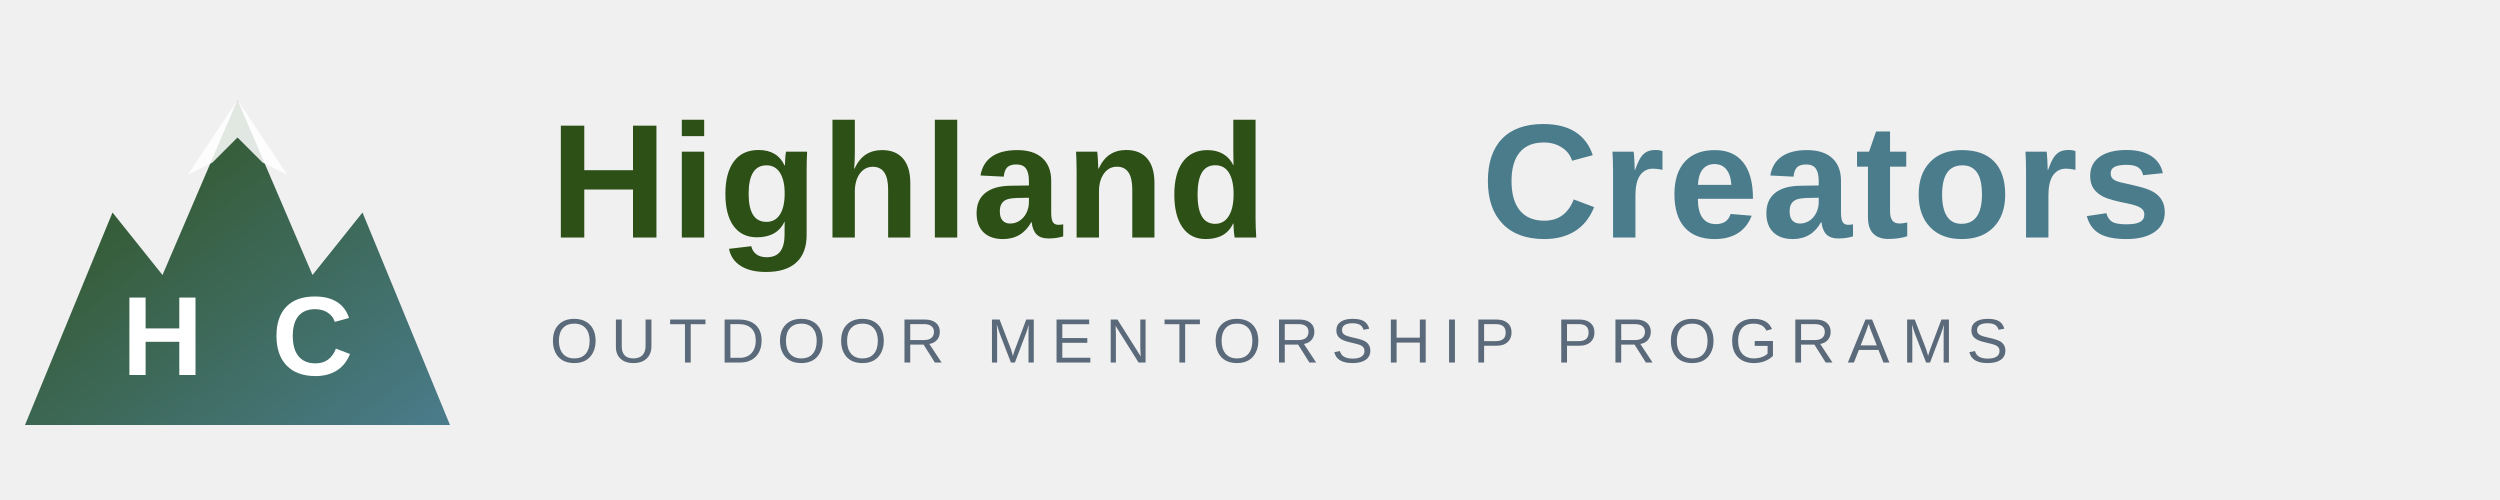
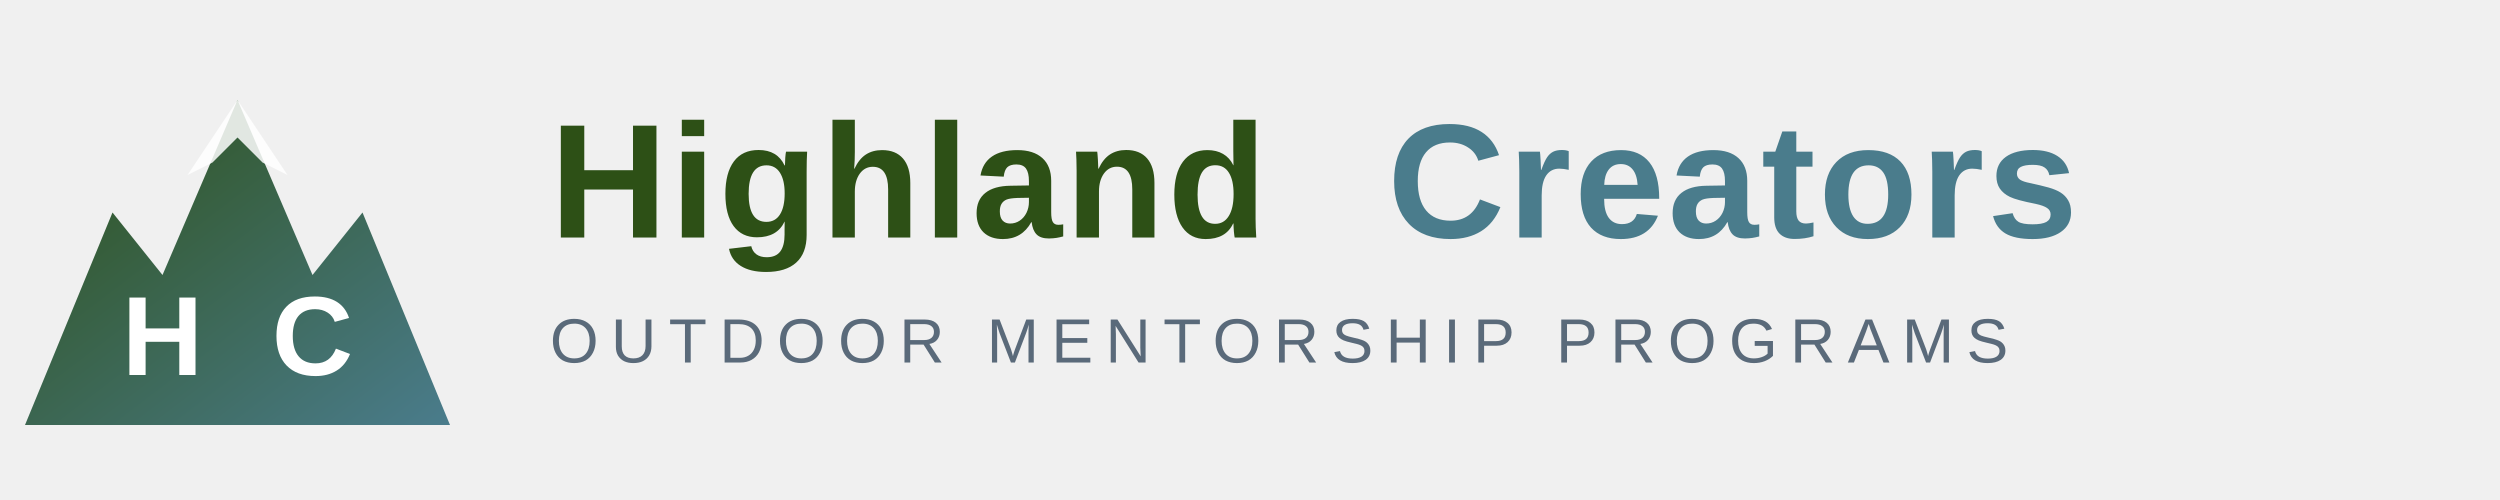
<svg xmlns="http://www.w3.org/2000/svg" viewBox="0 0 400 80" width="400" height="80">
  <defs>
    <linearGradient id="mountainGrad" x1="0%" y1="0%" x2="100%" y2="100%">
      <stop offset="0%" style="stop-color:#2D5016" />
      <stop offset="100%" style="stop-color:#4A7C8C" />
    </linearGradient>
  </defs>
  <g transform="translate(4, 6)">
    <path d="M0,62 L14,28 L22,38 L34,10 L46,38 L54,28 L68,62 Z" fill="url(#mountainGrad)" />
    <path d="M26,22 L34,10 L42,22 L38,20 L34,16 L30,20 Z" fill="#FFFFFF" opacity="0.85" />
    <text x="22" y="54" font-family="Arial, Helvetica, sans-serif" font-size="18" font-weight="700" fill="#FFFFFF" text-anchor="middle" letter-spacing="-0.5">H</text>
    <text x="46" y="54" font-family="Arial, Helvetica, sans-serif" font-size="18" font-weight="700" fill="#FFFFFF" text-anchor="middle" letter-spacing="-0.5">C</text>
  </g>
  <text x="88" y="38" font-family="Arial, Helvetica, sans-serif" font-size="26" font-weight="700" fill="#2D5016" letter-spacing="0.5">Highland</text>
-   <text x="237" y="38" font-family="Arial, Helvetica, sans-serif" font-size="26" font-weight="700" fill="#4A7C8C" letter-spacing="0.5">Creators</text>
+   <text x="222" y="38" font-family="Arial, Helvetica, sans-serif" font-size="26" font-weight="700" fill="#4A7C8C" letter-spacing="0.5">Creators</text>
  <text x="88" y="58" font-family="Arial, Helvetica, sans-serif" font-size="10" font-weight="400" fill="#5A6A7A" letter-spacing="2" text-transform="uppercase">OUTDOOR MENTORSHIP PROGRAMS</text>
</svg>
